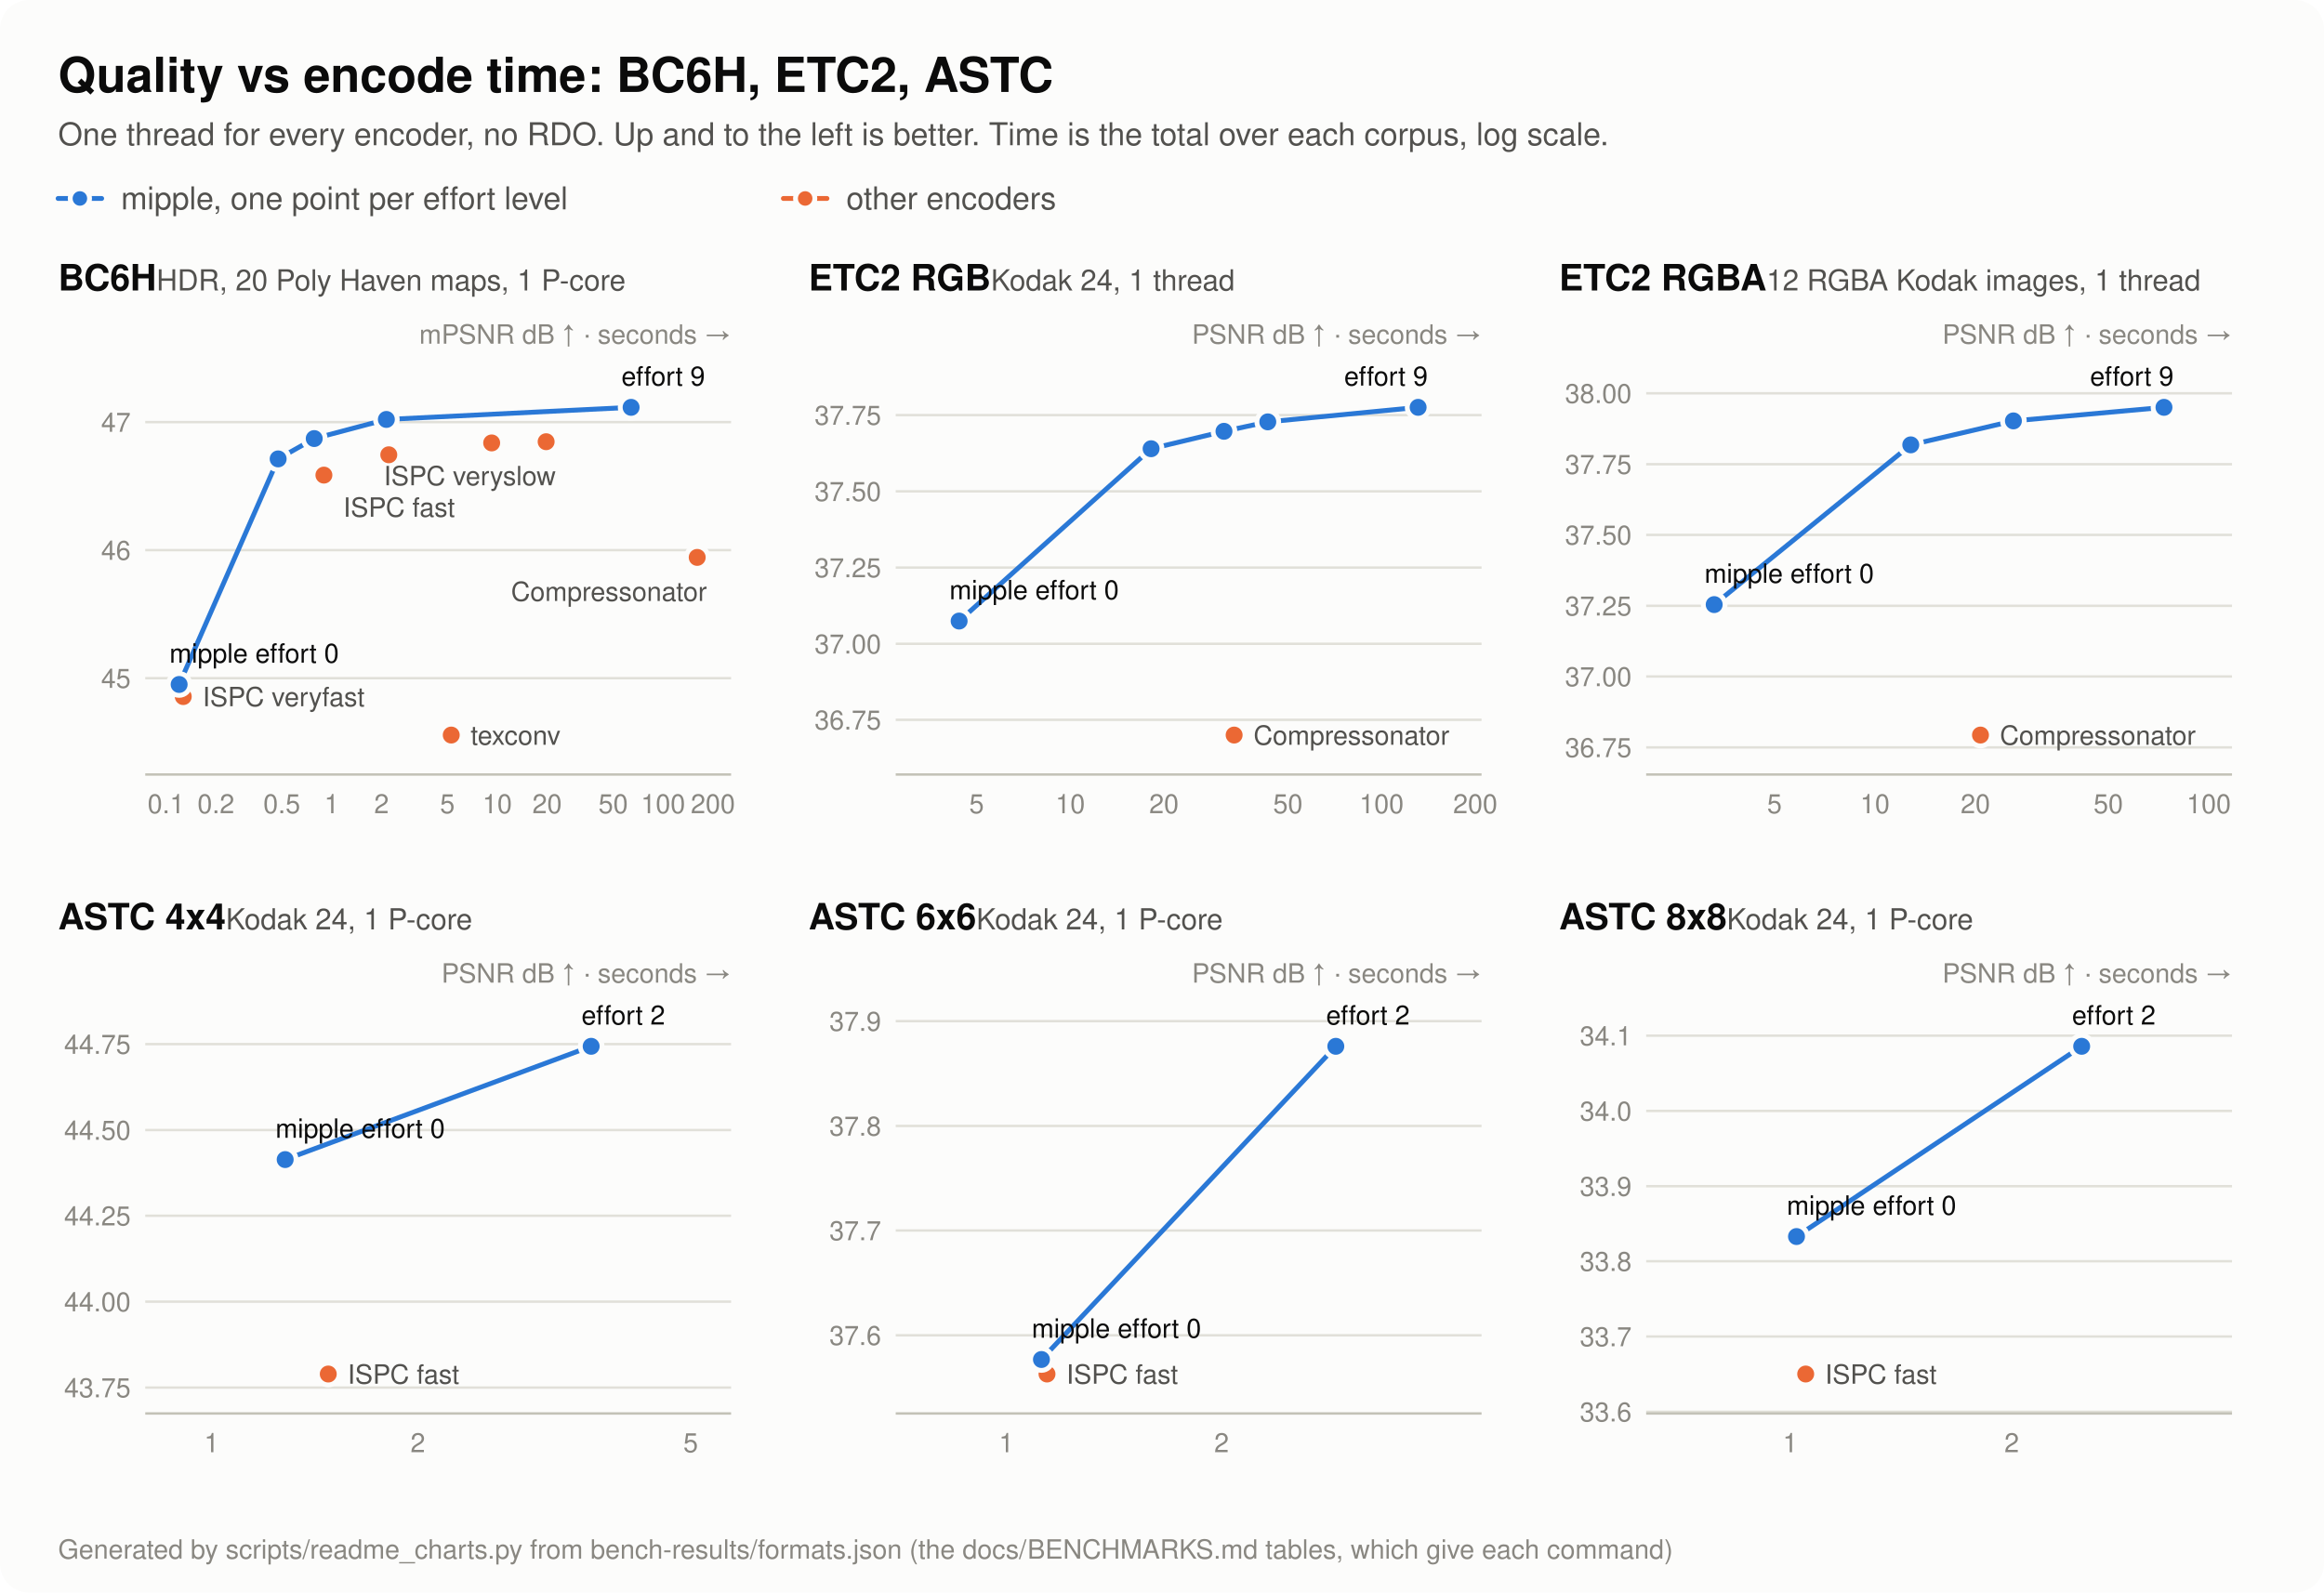
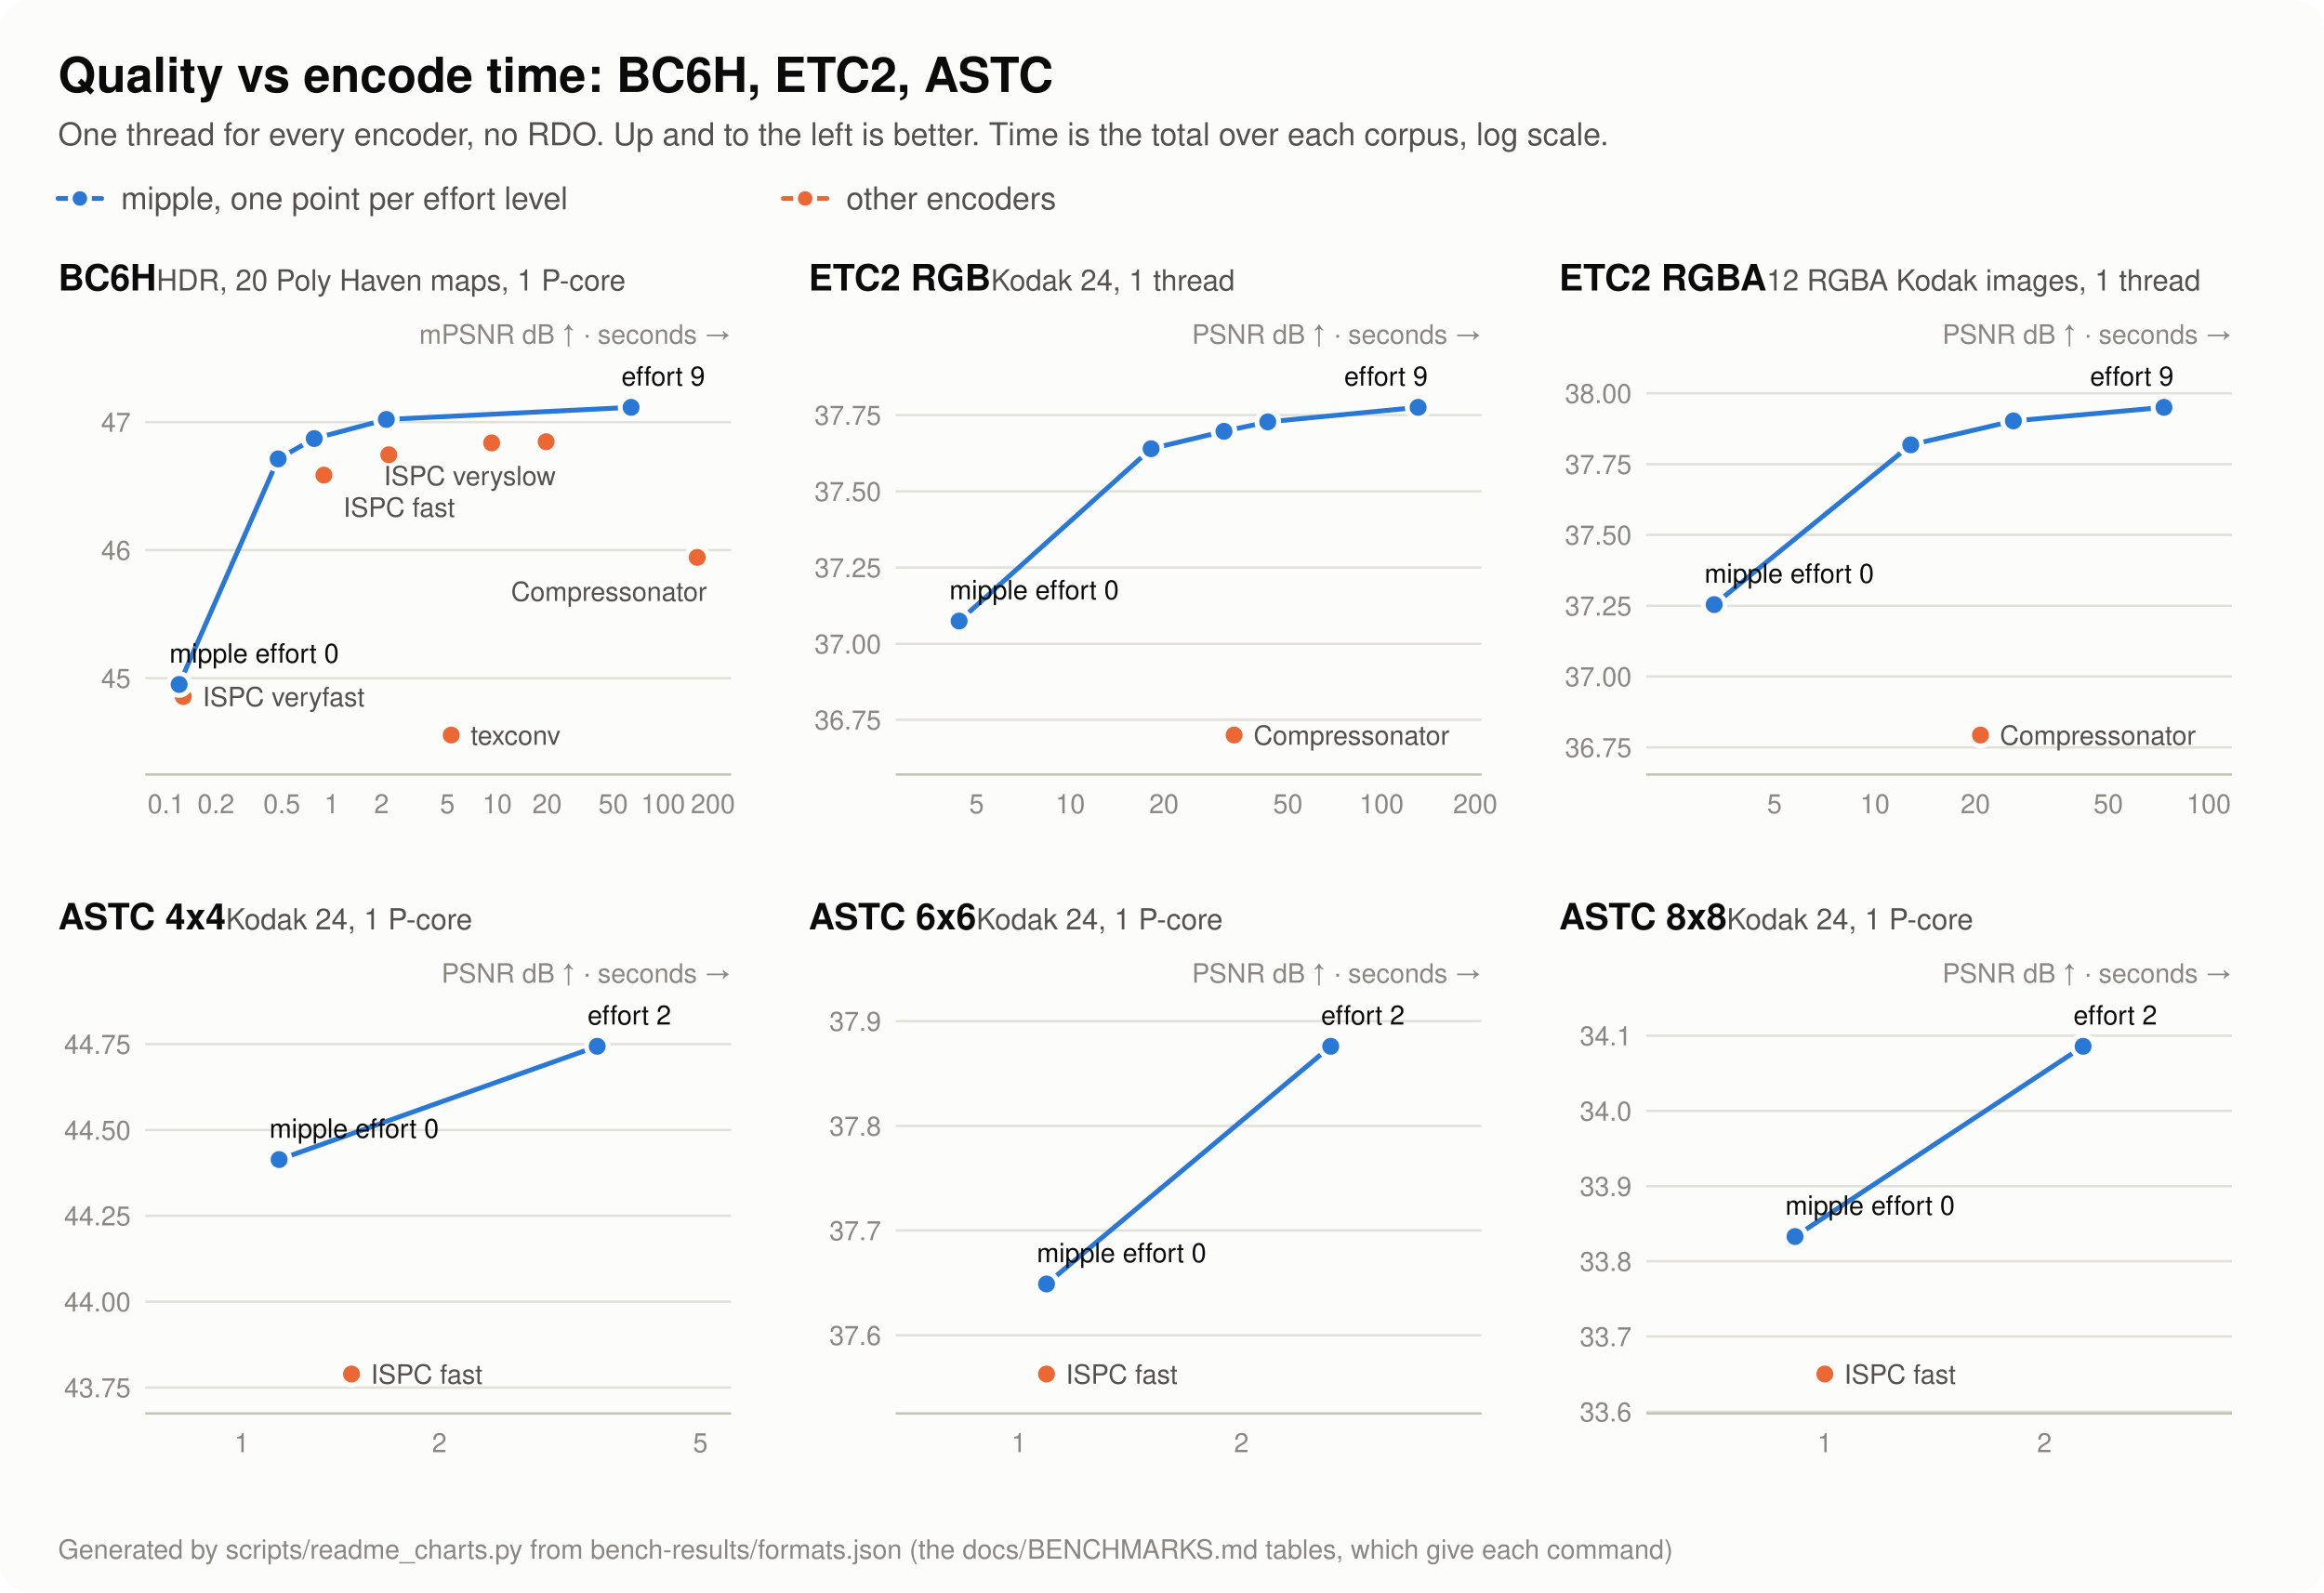
<svg xmlns="http://www.w3.org/2000/svg" width="960" height="658" viewBox="0 0 960 658" role="img" aria-labelledby="t d">
  <style>
  .bg { fill: #fcfcfb; } .ink { fill: #0b0b0b; } .ink2 { fill: #52514e; } .mute { fill: #898781; }
  .grid { stroke: #e1e0d9; } .axis { stroke: #c3c2b7; } .ring { stroke: #fcfcfb; }
  .s0 { stroke: #2a78d6; } .f0 { fill: #2a78d6; }
  .s1 { stroke: #eb6834; } .f1 { fill: #eb6834; }
  .s2 { stroke: #1baf7a; } .f2 { fill: #1baf7a; }
  .s3 { stroke: #8a5cd6; } .f3 { fill: #8a5cd6; }
  .good { fill: #006300; } .wh { stroke: #52514e; }
  @media (prefers-color-scheme: dark) {
    .bg { fill: #1a1a19; } .ink { fill: #f0efec; } .ink2 { fill: #c3c2b7; }
    .grid { stroke: #2c2c2a; } .axis { stroke: #383835; } .ring { stroke: #1a1a19; }
    .s0 { stroke: #3987e5; } .f0 { fill: #3987e5; }
    .s1 { stroke: #d95926; } .f1 { fill: #d95926; }
    .s2 { stroke: #199e70; } .f2 { fill: #199e70; }
    .s3 { stroke: #9d78ea; } .f3 { fill: #9d78ea; }
    .good { fill: #0ca30c; } .wh { stroke: #c3c2b7; }
  }
  text { font-family: system-ui, -apple-system, "Segoe UI", Helvetica, Arial, sans-serif; }
  .num { font-variant-numeric: tabular-nums; }
</style>
  <rect class="bg" width="960" height="658" rx="12" />
  <text class="ink" x="24" y="38" font-size="20" font-weight="600">Quality vs encode time: BC6H, ETC2, ASTC</text>
  <text class="ink2" x="24" y="60" font-size="13">One thread for every encoder, no RDO. Up and to the left is better. Time is the total over each corpus, log scale.</text>
  <line class="s0" x1="24" y1="82" x2="42" y2="82" stroke-width="2" stroke-linecap="round" />
  <circle class="f0 ring" cx="33" cy="82" r="4" stroke-width="2" />
  <text class="ink2" x="50" y="86.5" font-size="13">mipple, one point per effort level</text>
  <line class="s1" x1="323.6" y1="82" x2="341.6" y2="82" stroke-width="2" stroke-linecap="round" />
  <circle class="f1 ring" cx="332.6" cy="82" r="4" stroke-width="2" />
  <text class="ink2" x="349.6" y="86.5" font-size="13">other encoders</text>
  <text class="ink" x="24" y="120" font-size="15" font-weight="600">BC6H<tspan class="ink2" font-weight="400" font-size="12">  HDR, 20 Poly Haven maps, 1 P-core</tspan>
  </text>
  <line class="grid" x1="60" x2="302" y1="280.2" y2="280.2" stroke-width="1" />
  <text class="mute num" x="54" y="284.2" font-size="11" text-anchor="end">45</text>
  <line class="grid" x1="60" x2="302" y1="227.3" y2="227.3" stroke-width="1" />
  <text class="mute num" x="54" y="231.3" font-size="11" text-anchor="end">46</text>
  <line class="grid" x1="60" x2="302" y1="174.4" y2="174.4" stroke-width="1" />
  <text class="mute num" x="54" y="178.4" font-size="11" text-anchor="end">47</text>
  <text class="mute num" x="68.6" y="336" font-size="11" text-anchor="middle">0.1</text>
  <text class="mute num" x="89.2" y="336" font-size="11" text-anchor="middle">0.2</text>
  <text class="mute num" x="116.4" y="336" font-size="11" text-anchor="middle">0.5</text>
  <text class="mute num" x="137.0" y="336" font-size="11" text-anchor="middle">1</text>
  <text class="mute num" x="157.6" y="336" font-size="11" text-anchor="middle">2</text>
  <text class="mute num" x="184.8" y="336" font-size="11" text-anchor="middle">5</text>
  <text class="mute num" x="205.4" y="336" font-size="11" text-anchor="middle">10</text>
  <text class="mute num" x="226.0" y="336" font-size="11" text-anchor="middle">20</text>
  <text class="mute num" x="253.3" y="336" font-size="11" text-anchor="middle">50</text>
  <text class="mute num" x="273.9" y="336" font-size="11" text-anchor="middle">100</text>
  <text class="mute num" x="294.5" y="336" font-size="11" text-anchor="middle">200</text>
  <line class="axis" x1="60" x2="302" y1="320" y2="320" stroke-width="1" />
  <text class="mute" x="302" y="142" font-size="11" text-anchor="end">mPSNR dB ↑ · seconds →</text>
  <path class="s0" d="M74.0,282.8 L114.9,189.6 L129.8,181.2 L159.6,173.3 L260.7,168.3" fill="none" stroke-width="2" stroke-linejoin="round" stroke-linecap="round" />
  <circle class="f1 ring" cx="75.7" cy="287.8" r="4.5" stroke-width="2" />
  <circle class="f1 ring" cx="133.8" cy="196.3" r="4.5" stroke-width="2" />
  <circle class="f1 ring" cx="160.6" cy="187.9" r="4.5" stroke-width="2" />
  <circle class="f1 ring" cx="203.1" cy="183.0" r="4.5" stroke-width="2" />
  <circle class="f1 ring" cx="225.6" cy="182.5" r="4.5" stroke-width="2" />
  <circle class="f1 ring" cx="186.4" cy="303.7" r="4.5" stroke-width="2" />
  <circle class="f1 ring" cx="288.0" cy="230.3" r="4.5" stroke-width="2" />
  <circle class="f0 ring" cx="74.0" cy="282.8" r="4.5" stroke-width="2" />
  <circle class="f0 ring" cx="114.9" cy="189.6" r="4.5" stroke-width="2" />
  <circle class="f0 ring" cx="129.8" cy="181.2" r="4.5" stroke-width="2" />
  <circle class="f0 ring" cx="159.6" cy="173.3" r="4.5" stroke-width="2" />
  <circle class="f0 ring" cx="260.7" cy="168.3" r="4.5" stroke-width="2" />
  <text class="ink" x="256.7" y="159.3" font-size="11">effort 9</text>
  <text class="ink2" x="229.6" y="200.5" font-size="11" text-anchor="end">ISPC veryslow</text>
  <text class="ink2" x="141.8" y="213.5" font-size="11">ISPC fast</text>
  <text class="ink2" x="292.0" y="248.3" font-size="11" text-anchor="end">Compressonator</text>
  <text class="ink" x="70.0" y="273.8" font-size="11">mipple effort 0</text>
  <text class="ink2" x="83.7" y="291.8" font-size="11">ISPC veryfast</text>
  <text class="ink2" x="194.4" y="307.7" font-size="11">texconv</text>
  <text class="ink" x="334" y="120" font-size="15" font-weight="600">ETC2 RGB<tspan class="ink2" font-weight="400" font-size="12">  Kodak 24, 1 thread</tspan>
  </text>
  <line class="grid" x1="370" x2="612" y1="297.4" y2="297.4" stroke-width="1" />
  <text class="mute num" x="364" y="301.4" font-size="11" text-anchor="end">36.75</text>
  <line class="grid" x1="370" x2="612" y1="266.0" y2="266.0" stroke-width="1" />
  <text class="mute num" x="364" y="270.0" font-size="11" text-anchor="end">37.00</text>
  <line class="grid" x1="370" x2="612" y1="234.5" y2="234.5" stroke-width="1" />
  <text class="mute num" x="364" y="238.5" font-size="11" text-anchor="end">37.25</text>
  <line class="grid" x1="370" x2="612" y1="203.0" y2="203.0" stroke-width="1" />
  <text class="mute num" x="364" y="207.0" font-size="11" text-anchor="end">37.50</text>
  <line class="grid" x1="370" x2="612" y1="171.5" y2="171.5" stroke-width="1" />
  <text class="mute num" x="364" y="175.5" font-size="11" text-anchor="end">37.75</text>
  <text class="mute num" x="403.4" y="336" font-size="11" text-anchor="middle">5</text>
  <text class="mute num" x="442.1" y="336" font-size="11" text-anchor="middle">10</text>
  <text class="mute num" x="480.8" y="336" font-size="11" text-anchor="middle">20</text>
  <text class="mute num" x="532.0" y="336" font-size="11" text-anchor="middle">50</text>
  <text class="mute num" x="570.7" y="336" font-size="11" text-anchor="middle">100</text>
  <text class="mute num" x="609.4" y="336" font-size="11" text-anchor="middle">200</text>
  <line class="axis" x1="370" x2="612" y1="320" y2="320" stroke-width="1" />
  <text class="mute" x="612" y="142" font-size="11" text-anchor="end">PSNR dB ↑ · seconds →</text>
  <path class="s0" d="M396.2,256.6 L475.5,185.4 L505.6,178.2 L523.7,174.3 L585.8,168.3" fill="none" stroke-width="2" stroke-linejoin="round" stroke-linecap="round" />
  <circle class="f1 ring" cx="509.8" cy="303.7" r="4.5" stroke-width="2" />
  <circle class="f0 ring" cx="396.2" cy="256.6" r="4.5" stroke-width="2" />
  <circle class="f0 ring" cx="475.5" cy="185.4" r="4.5" stroke-width="2" />
  <circle class="f0 ring" cx="505.6" cy="178.2" r="4.5" stroke-width="2" />
  <circle class="f0 ring" cx="523.7" cy="174.3" r="4.5" stroke-width="2" />
  <circle class="f0 ring" cx="585.8" cy="168.3" r="4.5" stroke-width="2" />
  <text class="ink" x="589.8" y="159.3" font-size="11" text-anchor="end">effort 9</text>
  <text class="ink" x="392.2" y="247.6" font-size="11">mipple effort 0</text>
  <text class="ink2" x="517.8" y="307.7" font-size="11">Compressonator</text>
  <text class="ink" x="644" y="120" font-size="15" font-weight="600">ETC2 RGBA<tspan class="ink2" font-weight="400" font-size="12">  12 RGBA Kodak images, 1 thread</tspan>
  </text>
  <line class="grid" x1="680" x2="922" y1="308.8" y2="308.8" stroke-width="1" />
  <text class="mute num" x="674" y="312.8" font-size="11" text-anchor="end">36.75</text>
  <line class="grid" x1="680" x2="922" y1="279.5" y2="279.5" stroke-width="1" />
  <text class="mute num" x="674" y="283.5" font-size="11" text-anchor="end">37.00</text>
  <line class="grid" x1="680" x2="922" y1="250.3" y2="250.3" stroke-width="1" />
  <text class="mute num" x="674" y="254.3" font-size="11" text-anchor="end">37.25</text>
  <line class="grid" x1="680" x2="922" y1="221.0" y2="221.0" stroke-width="1" />
  <text class="mute num" x="674" y="225.0" font-size="11" text-anchor="end">37.50</text>
  <line class="grid" x1="680" x2="922" y1="191.8" y2="191.8" stroke-width="1" />
  <text class="mute num" x="674" y="195.8" font-size="11" text-anchor="end">37.75</text>
  <line class="grid" x1="680" x2="922" y1="162.5" y2="162.5" stroke-width="1" />
  <text class="mute num" x="674" y="166.5" font-size="11" text-anchor="end">38.00</text>
  <text class="mute num" x="733.0" y="336" font-size="11" text-anchor="middle">5</text>
  <text class="mute num" x="774.5" y="336" font-size="11" text-anchor="middle">10</text>
  <text class="mute num" x="816.0" y="336" font-size="11" text-anchor="middle">20</text>
  <text class="mute num" x="870.9" y="336" font-size="11" text-anchor="middle">50</text>
  <text class="mute num" x="912.4" y="336" font-size="11" text-anchor="middle">100</text>
  <line class="axis" x1="680" x2="922" y1="320" y2="320" stroke-width="1" />
  <text class="mute" x="922" y="142" font-size="11" text-anchor="end">PSNR dB ↑ · seconds →</text>
  <path class="s0" d="M708.1,249.8 L789.3,183.8 L831.7,173.9 L893.9,168.3" fill="none" stroke-width="2" stroke-linejoin="round" stroke-linecap="round" />
  <circle class="f1 ring" cx="818.1" cy="303.7" r="4.5" stroke-width="2" />
  <circle class="f0 ring" cx="708.1" cy="249.8" r="4.5" stroke-width="2" />
  <circle class="f0 ring" cx="789.3" cy="183.8" r="4.5" stroke-width="2" />
  <circle class="f0 ring" cx="831.7" cy="173.9" r="4.5" stroke-width="2" />
  <circle class="f0 ring" cx="893.9" cy="168.3" r="4.5" stroke-width="2" />
  <text class="ink" x="897.9" y="159.3" font-size="11" text-anchor="end">effort 9</text>
  <text class="ink" x="704.1" y="240.8" font-size="11">mipple effort 0</text>
  <text class="ink2" x="826.1" y="307.7" font-size="11">Compressonator</text>
  <text class="ink" x="24" y="384" font-size="15" font-weight="600">ASTC 4x4<tspan class="ink2" font-weight="400" font-size="12">  Kodak 24, 1 P-core</tspan>
  </text>
  <line class="grid" x1="60" x2="302" y1="573.3" y2="573.3" stroke-width="1" />
  <text class="mute num" x="54" y="577.3" font-size="11" text-anchor="end">43.75</text>
  <line class="grid" x1="60" x2="302" y1="537.8" y2="537.8" stroke-width="1" />
  <text class="mute num" x="54" y="541.8" font-size="11" text-anchor="end">44.00</text>
  <line class="grid" x1="60" x2="302" y1="502.3" y2="502.3" stroke-width="1" />
  <text class="mute num" x="54" y="506.3" font-size="11" text-anchor="end">44.25</text>
  <line class="grid" x1="60" x2="302" y1="466.9" y2="466.9" stroke-width="1" />
  <text class="mute num" x="54" y="470.9" font-size="11" text-anchor="end">44.50</text>
  <line class="grid" x1="60" x2="302" y1="431.4" y2="431.4" stroke-width="1" />
  <text class="mute num" x="54" y="435.4" font-size="11" text-anchor="end">44.75</text>
-   <text class="mute num" x="87.4" y="600" font-size="11" text-anchor="middle">1</text>
-   <text class="mute num" x="172.6" y="600" font-size="11" text-anchor="middle">2</text>
-   <text class="mute num" x="285.3" y="600" font-size="11" text-anchor="middle">5</text>
+   <text class="mute num" x="99.9" y="600" font-size="11" text-anchor="middle">1</text>
+   <text class="mute num" x="181.5" y="600" font-size="11" text-anchor="middle">2</text>
+   <text class="mute num" x="289.3" y="600" font-size="11" text-anchor="middle">5</text>
  <line class="axis" x1="60" x2="302" y1="584" y2="584" stroke-width="1" />
  <text class="mute" x="302" y="406" font-size="11" text-anchor="end">PSNR dB ↑ · seconds →</text>
-   <path class="s0" d="M117.8,479.1 L244.2,432.3" fill="none" stroke-width="2" stroke-linejoin="round" stroke-linecap="round" />
-   <circle class="f1 ring" cx="135.6" cy="567.7" r="4.5" stroke-width="2" />
-   <circle class="f0 ring" cx="117.8" cy="479.1" r="4.5" stroke-width="2" />
-   <circle class="f0 ring" cx="244.2" cy="432.3" r="4.5" stroke-width="2" />
-   <text class="ink" x="240.2" y="423.3" font-size="11">effort 2</text>
-   <text class="ink" x="113.8" y="470.1" font-size="11">mipple effort 0</text>
-   <text class="ink2" x="143.6" y="571.7" font-size="11">ISPC fast</text>
+   <path class="s0" d="M115.3,479.1 L246.7,432.3" fill="none" stroke-width="2" stroke-linejoin="round" stroke-linecap="round" />
+   <circle class="f1 ring" cx="145.2" cy="567.7" r="4.5" stroke-width="2" />
+   <circle class="f0 ring" cx="115.3" cy="479.1" r="4.5" stroke-width="2" />
+   <circle class="f0 ring" cx="246.7" cy="432.3" r="4.5" stroke-width="2" />
+   <text class="ink" x="242.7" y="423.3" font-size="11">effort 2</text>
+   <text class="ink" x="111.3" y="470.1" font-size="11">mipple effort 0</text>
+   <text class="ink2" x="153.2" y="571.7" font-size="11">ISPC fast</text>
  <text class="ink" x="334" y="384" font-size="15" font-weight="600">ASTC 6x6<tspan class="ink2" font-weight="400" font-size="12">  Kodak 24, 1 P-core</tspan>
  </text>
  <line class="grid" x1="370" x2="612" y1="551.7" y2="551.7" stroke-width="1" />
  <text class="mute num" x="364" y="555.7" font-size="11" text-anchor="end">37.6</text>
  <line class="grid" x1="370" x2="612" y1="508.4" y2="508.4" stroke-width="1" />
  <text class="mute num" x="364" y="512.4" font-size="11" text-anchor="end">37.7</text>
  <line class="grid" x1="370" x2="612" y1="465.2" y2="465.2" stroke-width="1" />
  <text class="mute num" x="364" y="469.2" font-size="11" text-anchor="end">37.8</text>
  <line class="grid" x1="370" x2="612" y1="421.9" y2="421.9" stroke-width="1" />
  <text class="mute num" x="364" y="425.9" font-size="11" text-anchor="end">37.9</text>
-   <text class="mute num" x="415.7" y="600" font-size="11" text-anchor="middle">1</text>
-   <text class="mute num" x="504.6" y="600" font-size="11" text-anchor="middle">2</text>
+   <text class="mute num" x="420.9" y="600" font-size="11" text-anchor="middle">1</text>
+   <text class="mute num" x="512.8" y="600" font-size="11" text-anchor="middle">2</text>
  <line class="axis" x1="370" x2="612" y1="584" y2="584" stroke-width="1" />
  <text class="mute" x="612" y="406" font-size="11" text-anchor="end">PSNR dB ↑ · seconds →</text>
-   <path class="s0" d="M430.2,561.7 L551.8,432.3" fill="none" stroke-width="2" stroke-linejoin="round" stroke-linecap="round" />
-   <circle class="f1 ring" cx="432.5" cy="567.7" r="4.5" stroke-width="2" />
-   <circle class="f0 ring" cx="430.2" cy="561.7" r="4.5" stroke-width="2" />
-   <circle class="f0 ring" cx="551.8" cy="432.3" r="4.5" stroke-width="2" />
-   <text class="ink" x="547.8" y="423.3" font-size="11">effort 2</text>
-   <text class="ink" x="426.2" y="552.7" font-size="11">mipple effort 0</text>
-   <text class="ink2" x="440.5" y="571.7" font-size="11">ISPC fast</text>
+   <path class="s0" d="M432.3,530.5 L549.7,432.3" fill="none" stroke-width="2" stroke-linejoin="round" stroke-linecap="round" />
+   <circle class="f1 ring" cx="432.3" cy="567.7" r="4.5" stroke-width="2" />
+   <circle class="f0 ring" cx="432.3" cy="530.5" r="4.5" stroke-width="2" />
+   <circle class="f0 ring" cx="549.7" cy="432.3" r="4.5" stroke-width="2" />
+   <text class="ink" x="545.7" y="423.3" font-size="11">effort 2</text>
+   <text class="ink" x="428.3" y="521.5" font-size="11">mipple effort 0</text>
+   <text class="ink2" x="440.3" y="571.7" font-size="11">ISPC fast</text>
  <text class="ink" x="644" y="384" font-size="15" font-weight="600">ASTC 8x8<tspan class="ink2" font-weight="400" font-size="12">  Kodak 24, 1 P-core</tspan>
  </text>
  <line class="grid" x1="680" x2="922" y1="583.3" y2="583.3" stroke-width="1" />
  <text class="mute num" x="674" y="587.3" font-size="11" text-anchor="end">33.6</text>
  <line class="grid" x1="680" x2="922" y1="552.2" y2="552.2" stroke-width="1" />
  <text class="mute num" x="674" y="556.2" font-size="11" text-anchor="end">33.7</text>
  <line class="grid" x1="680" x2="922" y1="521.1" y2="521.1" stroke-width="1" />
  <text class="mute num" x="674" y="525.1" font-size="11" text-anchor="end">33.8</text>
  <line class="grid" x1="680" x2="922" y1="490.1" y2="490.1" stroke-width="1" />
  <text class="mute num" x="674" y="494.1" font-size="11" text-anchor="end">33.9</text>
  <line class="grid" x1="680" x2="922" y1="459.0" y2="459.0" stroke-width="1" />
  <text class="mute num" x="674" y="463.0" font-size="11" text-anchor="end">34.0</text>
  <line class="grid" x1="680" x2="922" y1="427.9" y2="427.9" stroke-width="1" />
  <text class="mute num" x="674" y="431.9" font-size="11" text-anchor="end">34.1</text>
-   <text class="mute num" x="739.5" y="600" font-size="11" text-anchor="middle">1</text>
-   <text class="mute num" x="831.0" y="600" font-size="11" text-anchor="middle">2</text>
+   <text class="mute num" x="753.8" y="600" font-size="11" text-anchor="middle">1</text>
+   <text class="mute num" x="844.5" y="600" font-size="11" text-anchor="middle">2</text>
  <line class="axis" x1="680" x2="922" y1="584" y2="584" stroke-width="1" />
  <text class="mute" x="922" y="406" font-size="11" text-anchor="end">PSNR dB ↑ · seconds →</text>
-   <path class="s0" d="M742.1,510.9 L859.9,432.3" fill="none" stroke-width="2" stroke-linejoin="round" stroke-linecap="round" />
-   <circle class="f1 ring" cx="745.9" cy="567.7" r="4.5" stroke-width="2" />
-   <circle class="f0 ring" cx="742.1" cy="510.9" r="4.5" stroke-width="2" />
-   <circle class="f0 ring" cx="859.9" cy="432.3" r="4.5" stroke-width="2" />
-   <text class="ink" x="855.9" y="423.3" font-size="11">effort 2</text>
-   <text class="ink" x="738.1" y="501.9" font-size="11">mipple effort 0</text>
-   <text class="ink2" x="753.9" y="571.7" font-size="11">ISPC fast</text>
+   <path class="s0" d="M741.5,510.9 L860.5,432.3" fill="none" stroke-width="2" stroke-linejoin="round" stroke-linecap="round" />
+   <circle class="f1 ring" cx="753.8" cy="567.7" r="4.5" stroke-width="2" />
+   <circle class="f0 ring" cx="741.5" cy="510.9" r="4.5" stroke-width="2" />
+   <circle class="f0 ring" cx="860.5" cy="432.3" r="4.5" stroke-width="2" />
+   <text class="ink" x="856.5" y="423.3" font-size="11">effort 2</text>
+   <text class="ink" x="737.5" y="501.9" font-size="11">mipple effort 0</text>
+   <text class="ink2" x="761.8" y="571.7" font-size="11">ISPC fast</text>
  <text class="mute" x="24" y="644" font-size="11">Generated by scripts/readme_charts.py from bench-results/formats.json (the docs/BENCHMARKS.md tables, which give each command)</text>
</svg>
